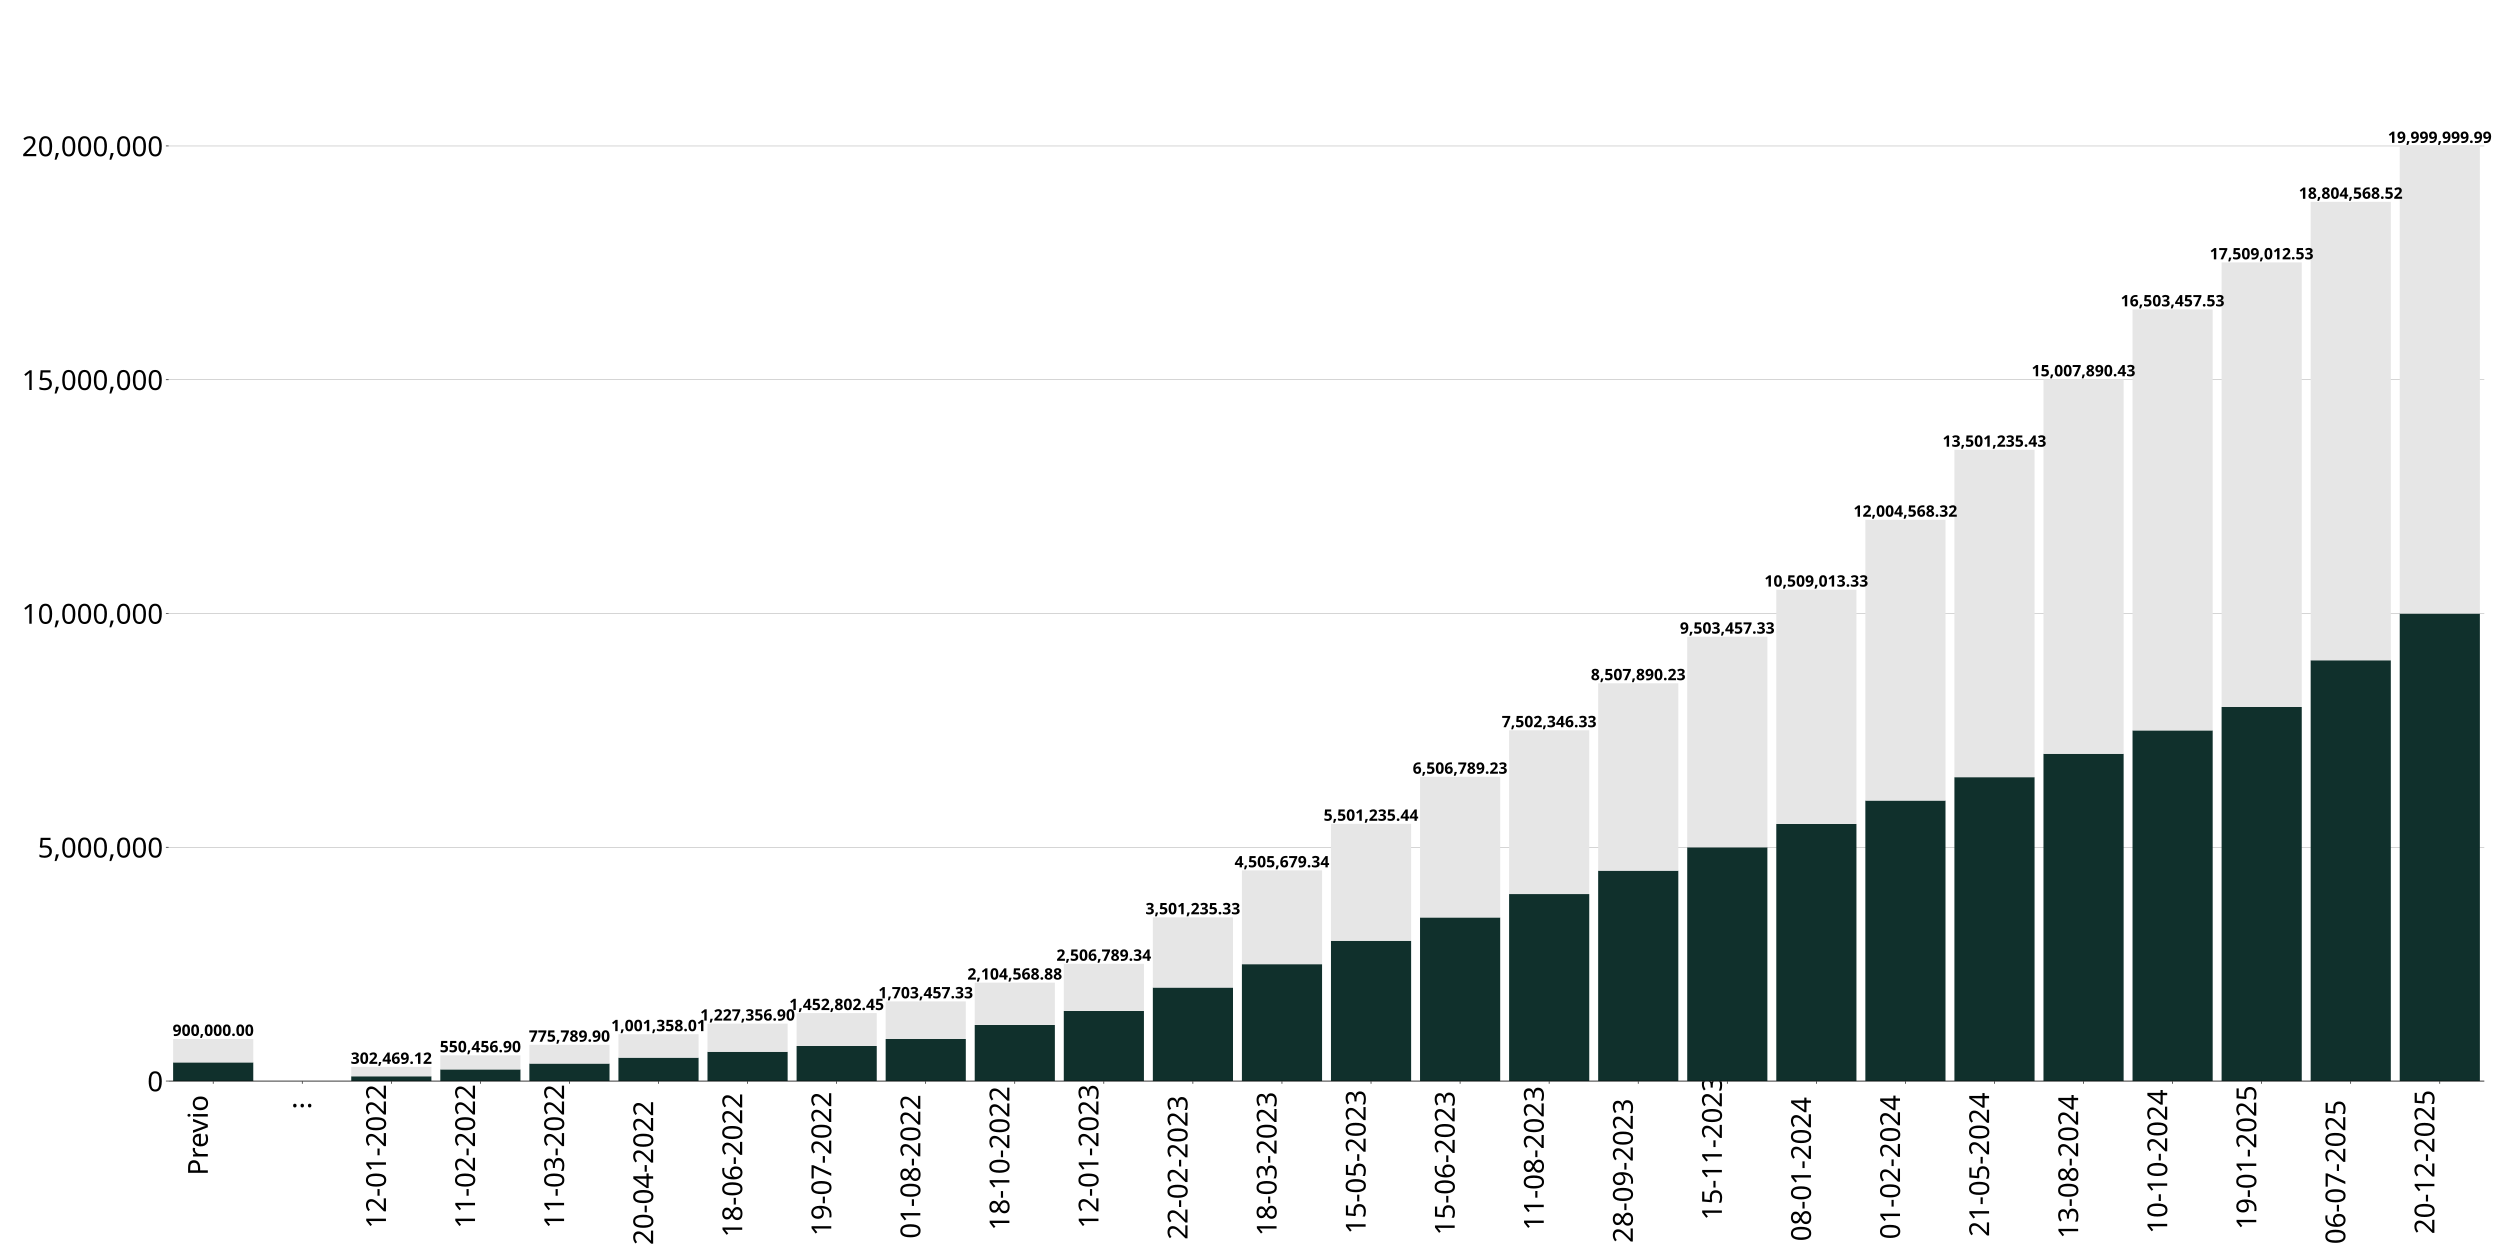
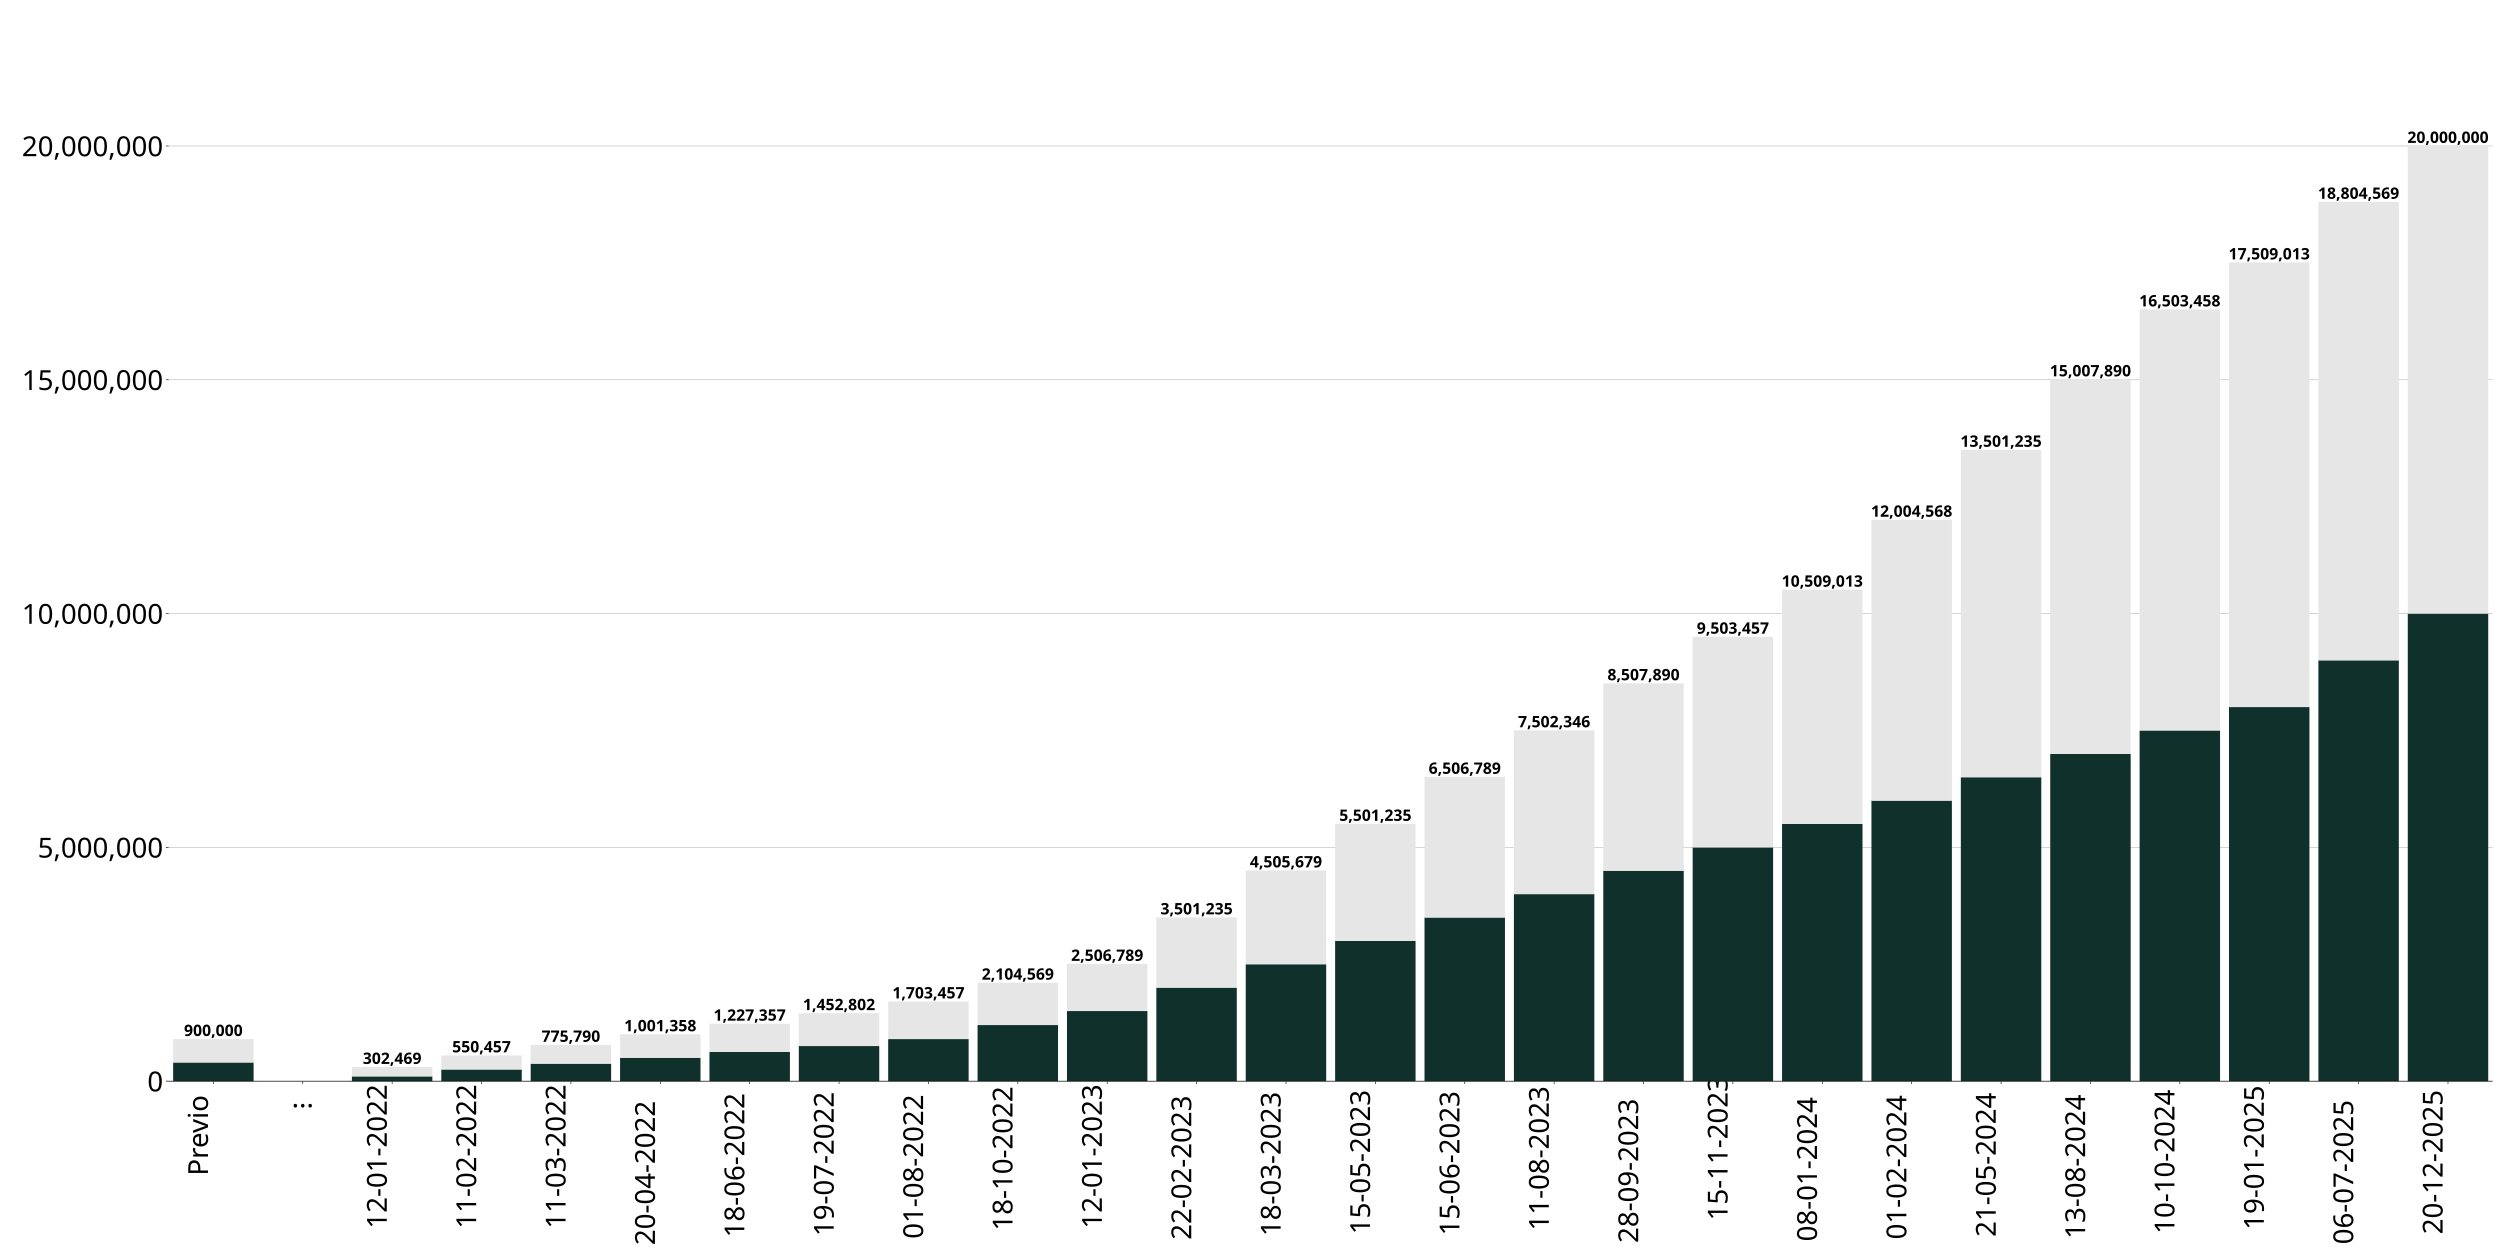
- <svg xmlns="http://www.w3.org/2000/svg" xmlns:xlink="http://www.w3.org/1999/xlink" width="3166.3pt" height="1584pt" version="1.1" viewBox="0 0 3166.3 1584">
+ <svg xmlns="http://www.w3.org/2000/svg" xmlns:xlink="http://www.w3.org/1999/xlink" width="3166pt" height="1584pt" version="1.1" viewBox="0 0 3166 1584">
  <defs>
    <style type="text/css">*{stroke-linejoin: round; stroke-linecap: butt}</style>
  </defs>
-   <path d="m0 1584h3166.3v-1584h-3166.3v1584z" opacity="0" />
-   <path d="m213.61 1369.2h2932.8v-1362h-2932.8v1362z" opacity="0" />
+   <path d="m0 1584h3166v-1584h-3166v1584z" opacity="0" />
+   <path d="m213.61 1369.2h2943.1v-1362h-2943.1v1362z" opacity="0" />
  <defs>
    <path id="b" d="m0 0v3.5" stroke="#000" stroke-width=".8" />
  </defs>
-   <use x="270.007" y="1369.16" stroke="#000000" stroke-width=".8" xlink:href="#b" />
-   <text transform="translate(263.22 1488.8) rotate(-90)" font-family="'Montserrat'" font-size="35px" font-weight="500">Previo</text>
-   <use x="382.808" y="1369.16" stroke="#000000" stroke-width=".8" xlink:href="#b" />
-   <text transform="rotate(-0 382.81 1402.1)" x="382.808" y="1402.131" font-family="'Montserrat'" font-size="35px" font-weight="500" text-anchor="middle">...</text>
-   <use x="495.609" y="1369.16" stroke="#000000" stroke-width=".8" xlink:href="#b" />
-   <text transform="translate(488.82 1555.9) rotate(-90)" font-family="'Montserrat'" font-size="35px" font-weight="500">12-01-2022</text>
-   <use x="608.41" y="1369.16" stroke="#000000" stroke-width=".8" xlink:href="#b" />
-   <text transform="translate(601.62 1555.9) rotate(-90)" font-family="'Montserrat'" font-size="35px" font-weight="500">11-02-2022</text>
-   <use x="721.21" y="1369.16" stroke="#000000" stroke-width=".8" xlink:href="#b" />
-   <text transform="translate(714.42 1555.9) rotate(-90)" font-family="'Montserrat'" font-size="35px" font-weight="500">11-03-2022</text>
-   <use x="834.011" y="1369.16" stroke="#000000" stroke-width=".8" xlink:href="#b" />
-   <text transform="translate(827.22 1576.8) rotate(-90)" font-family="'Montserrat'" font-size="35px" font-weight="500">20-04-2022</text>
-   <use x="946.812" y="1369.16" stroke="#000000" stroke-width=".8" xlink:href="#b" />
-   <text transform="translate(940.02 1567) rotate(-90)" font-family="'Montserrat'" font-size="35px" font-weight="500">18-06-2022</text>
-   <use x="1059.613" y="1369.16" stroke="#000000" stroke-width=".8" xlink:href="#b" />
-   <text transform="translate(1052.8 1565.4) rotate(-90)" font-family="'Montserrat'" font-size="35px" font-weight="500">19-07-2022</text>
-   <use x="1172.414" y="1369.16" stroke="#000000" stroke-width=".8" xlink:href="#b" />
-   <text transform="translate(1165.6 1568.8) rotate(-90)" font-family="'Montserrat'" font-size="35px" font-weight="500">01-08-2022</text>
-   <use x="1285.214" y="1369.16" stroke="#000000" stroke-width=".8" xlink:href="#b" />
-   <text transform="translate(1278.4 1558.4) rotate(-90)" font-family="'Montserrat'" font-size="35px" font-weight="500">18-10-2022</text>
-   <use x="1398.015" y="1369.16" stroke="#000000" stroke-width=".8" xlink:href="#b" />
-   <text transform="translate(1391.2 1555.9) rotate(-90)" font-family="'Montserrat'" font-size="35px" font-weight="500">12-01-2023</text>
-   <use x="1510.816" y="1369.16" stroke="#000000" stroke-width=".8" xlink:href="#b" />
-   <text transform="translate(1504 1570.1) rotate(-90)" font-family="'Montserrat'" font-size="35px" font-weight="500">22-02-2023</text>
-   <use x="1623.617" y="1369.16" stroke="#000000" stroke-width=".8" xlink:href="#b" />
-   <text transform="translate(1616.8 1565.4) rotate(-90)" font-family="'Montserrat'" font-size="35px" font-weight="500">18-03-2023</text>
-   <use x="1736.417" y="1369.16" stroke="#000000" stroke-width=".8" xlink:href="#b" />
-   <text transform="translate(1729.6 1563) rotate(-90)" font-family="'Montserrat'" font-size="35px" font-weight="500">15-05-2023</text>
-   <use x="1849.218" y="1369.16" stroke="#000000" stroke-width=".8" xlink:href="#b" />
-   <text transform="translate(1842.4 1564.5) rotate(-90)" font-family="'Montserrat'" font-size="35px" font-weight="500">15-06-2023</text>
-   <use x="1962.019" y="1369.16" stroke="#000000" stroke-width=".8" xlink:href="#b" />
-   <text transform="translate(1955.2 1558.3) rotate(-90)" font-family="'Montserrat'" font-size="35px" font-weight="500">11-08-2023</text>
-   <use x="2074.82" y="1369.16" stroke="#000000" stroke-width=".8" xlink:href="#b" />
-   <text transform="translate(2068 1574.1) rotate(-90)" font-family="'Montserrat'" font-size="35px" font-weight="500">28-09-2023</text>
-   <use x="2187.62" y="1369.16" stroke="#000000" stroke-width=".8" xlink:href="#b" />
-   <text transform="translate(2180.8 1545.5) rotate(-90)" font-family="'Montserrat'" font-size="35px" font-weight="500">15-11-2023</text>
-   <use x="2300.421" y="1369.16" stroke="#000000" stroke-width=".8" xlink:href="#b" />
-   <text transform="translate(2293.6 1572.1) rotate(-90)" font-family="'Montserrat'" font-size="35px" font-weight="500">08-01-2024</text>
-   <use x="2413.222" y="1369.16" stroke="#000000" stroke-width=".8" xlink:href="#b" />
-   <text transform="translate(2406.4 1569.6) rotate(-90)" font-family="'Montserrat'" font-size="35px" font-weight="500">01-02-2024</text>
-   <use x="2526.023" y="1369.16" stroke="#000000" stroke-width=".8" xlink:href="#b" />
-   <text transform="translate(2519.2 1566.4) rotate(-90)" font-family="'Montserrat'" font-size="35px" font-weight="500">21-05-2024</text>
-   <use x="2638.824" y="1369.16" stroke="#000000" stroke-width=".8" xlink:href="#b" />
-   <text transform="translate(2632 1568.8) rotate(-90)" font-family="'Montserrat'" font-size="35px" font-weight="500">13-08-2024</text>
-   <use x="2751.624" y="1369.16" stroke="#000000" stroke-width=".8" xlink:href="#b" />
-   <text transform="translate(2744.8 1562.5) rotate(-90)" font-family="'Montserrat'" font-size="35px" font-weight="500">10-10-2024</text>
-   <use x="2864.425" y="1369.16" stroke="#000000" stroke-width=".8" xlink:href="#b" />
-   <text transform="translate(2857.6 1557.4) rotate(-90)" font-family="'Montserrat'" font-size="35px" font-weight="500">19-01-2025</text>
-   <use x="2977.226" y="1369.16" stroke="#000000" stroke-width=".8" xlink:href="#b" />
-   <text transform="translate(2970.4 1575.8) rotate(-90)" font-family="'Montserrat'" font-size="35px" font-weight="500">06-07-2025</text>
-   <use x="3090.027" y="1369.16" stroke="#000000" stroke-width=".8" xlink:href="#b" />
-   <text transform="translate(3083.2 1563.1) rotate(-90)" font-family="'Montserrat'" font-size="35px" font-weight="500">20-12-2025</text>
-   <path d="m213.61 1369.2h2932.8" clip-path="url(#a)" fill="none" stroke="#b9b9b9" stroke-linecap="square" stroke-width=".75" />
+   <use x="270.206" y="1369.16" stroke="#000000" stroke-width=".8" xlink:href="#b" />
+   <text transform="translate(263.41 1488.8) rotate(-90)" font-family="'Montserrat'" font-size="35px" font-weight="500">Previo</text>
+   <use x="383.403" y="1369.16" stroke="#000000" stroke-width=".8" xlink:href="#b" />
+   <text transform="rotate(-0 383.4 1402.1)" x="383.403" y="1402.131" font-family="'Montserrat'" font-size="35px" font-weight="500" text-anchor="middle">...</text>
+   <use x="496.6" y="1369.16" stroke="#000000" stroke-width=".8" xlink:href="#b" />
+   <text transform="translate(489.81 1555.9) rotate(-90)" font-family="'Montserrat'" font-size="35px" font-weight="500">12-01-2022</text>
+   <use x="609.797" y="1369.16" stroke="#000000" stroke-width=".8" xlink:href="#b" />
+   <text transform="translate(603 1555.9) rotate(-90)" font-family="'Montserrat'" font-size="35px" font-weight="500">11-02-2022</text>
+   <use x="722.994" y="1369.16" stroke="#000000" stroke-width=".8" xlink:href="#b" />
+   <text transform="translate(716.2 1555.9) rotate(-90)" font-family="'Montserrat'" font-size="35px" font-weight="500">11-03-2022</text>
+   <use x="836.191" y="1369.16" stroke="#000000" stroke-width=".8" xlink:href="#b" />
+   <text transform="translate(829.4 1576.8) rotate(-90)" font-family="'Montserrat'" font-size="35px" font-weight="500">20-04-2022</text>
+   <use x="949.388" y="1369.16" stroke="#000000" stroke-width=".8" xlink:href="#b" />
+   <text transform="translate(942.6 1567) rotate(-90)" font-family="'Montserrat'" font-size="35px" font-weight="500">18-06-2022</text>
+   <use x="1062.585" y="1369.16" stroke="#000000" stroke-width=".8" xlink:href="#b" />
+   <text transform="translate(1055.8 1565.4) rotate(-90)" font-family="'Montserrat'" font-size="35px" font-weight="500">19-07-2022</text>
+   <use x="1175.783" y="1369.16" stroke="#000000" stroke-width=".8" xlink:href="#b" />
+   <text transform="translate(1169 1568.8) rotate(-90)" font-family="'Montserrat'" font-size="35px" font-weight="500">01-08-2022</text>
+   <use x="1288.98" y="1369.16" stroke="#000000" stroke-width=".8" xlink:href="#b" />
+   <text transform="translate(1282.2 1558.4) rotate(-90)" font-family="'Montserrat'" font-size="35px" font-weight="500">18-10-2022</text>
+   <use x="1402.177" y="1369.16" stroke="#000000" stroke-width=".8" xlink:href="#b" />
+   <text transform="translate(1395.4 1555.9) rotate(-90)" font-family="'Montserrat'" font-size="35px" font-weight="500">12-01-2023</text>
+   <use x="1515.374" y="1369.16" stroke="#000000" stroke-width=".8" xlink:href="#b" />
+   <text transform="translate(1508.6 1570.1) rotate(-90)" font-family="'Montserrat'" font-size="35px" font-weight="500">22-02-2023</text>
+   <use x="1628.571" y="1369.16" stroke="#000000" stroke-width=".8" xlink:href="#b" />
+   <text transform="translate(1621.8 1565.4) rotate(-90)" font-family="'Montserrat'" font-size="35px" font-weight="500">18-03-2023</text>
+   <use x="1741.768" y="1369.16" stroke="#000000" stroke-width=".8" xlink:href="#b" />
+   <text transform="translate(1735 1563) rotate(-90)" font-family="'Montserrat'" font-size="35px" font-weight="500">15-05-2023</text>
+   <use x="1854.965" y="1369.16" stroke="#000000" stroke-width=".8" xlink:href="#b" />
+   <text transform="translate(1848.2 1564.5) rotate(-90)" font-family="'Montserrat'" font-size="35px" font-weight="500">15-06-2023</text>
+   <use x="1968.162" y="1369.16" stroke="#000000" stroke-width=".8" xlink:href="#b" />
+   <text transform="translate(1961.4 1558.3) rotate(-90)" font-family="'Montserrat'" font-size="35px" font-weight="500">11-08-2023</text>
+   <use x="2081.359" y="1369.16" stroke="#000000" stroke-width=".8" xlink:href="#b" />
+   <text transform="translate(2074.6 1574.1) rotate(-90)" font-family="'Montserrat'" font-size="35px" font-weight="500">28-09-2023</text>
+   <use x="2194.557" y="1369.16" stroke="#000000" stroke-width=".8" xlink:href="#b" />
+   <text transform="translate(2187.8 1545.5) rotate(-90)" font-family="'Montserrat'" font-size="35px" font-weight="500">15-11-2023</text>
+   <use x="2307.754" y="1369.16" stroke="#000000" stroke-width=".8" xlink:href="#b" />
+   <text transform="translate(2301 1572.1) rotate(-90)" font-family="'Montserrat'" font-size="35px" font-weight="500">08-01-2024</text>
+   <use x="2420.951" y="1369.16" stroke="#000000" stroke-width=".8" xlink:href="#b" />
+   <text transform="translate(2414.2 1569.6) rotate(-90)" font-family="'Montserrat'" font-size="35px" font-weight="500">01-02-2024</text>
+   <use x="2534.148" y="1369.16" stroke="#000000" stroke-width=".8" xlink:href="#b" />
+   <text transform="translate(2527.4 1566.4) rotate(-90)" font-family="'Montserrat'" font-size="35px" font-weight="500">21-05-2024</text>
+   <use x="2647.345" y="1369.16" stroke="#000000" stroke-width=".8" xlink:href="#b" />
+   <text transform="translate(2640.6 1568.8) rotate(-90)" font-family="'Montserrat'" font-size="35px" font-weight="500">13-08-2024</text>
+   <use x="2760.542" y="1369.16" stroke="#000000" stroke-width=".8" xlink:href="#b" />
+   <text transform="translate(2753.7 1562.5) rotate(-90)" font-family="'Montserrat'" font-size="35px" font-weight="500">10-10-2024</text>
+   <use x="2873.739" y="1369.16" stroke="#000000" stroke-width=".8" xlink:href="#b" />
+   <text transform="translate(2866.9 1557.4) rotate(-90)" font-family="'Montserrat'" font-size="35px" font-weight="500">19-01-2025</text>
+   <use x="2986.936" y="1369.16" stroke="#000000" stroke-width=".8" xlink:href="#b" />
+   <text transform="translate(2980.1 1575.8) rotate(-90)" font-family="'Montserrat'" font-size="35px" font-weight="500">06-07-2025</text>
+   <use x="3100.133" y="1369.16" stroke="#000000" stroke-width=".8" xlink:href="#b" />
+   <text transform="translate(3093.3 1563.1) rotate(-90)" font-family="'Montserrat'" font-size="35px" font-weight="500">20-12-2025</text>
+   <path d="m213.61 1369.2h2943.1" clip-path="url(#a)" fill="none" stroke="#b9b9b9" stroke-linecap="square" stroke-width=".75" />
  <defs>
    <path id="c" d="m0 0h-3.5" stroke="#000" stroke-width=".8" />
  </defs>
  <use x="213.607" y="1369.16" stroke="#000000" stroke-width=".8" xlink:href="#c" />
  <text transform="rotate(-0 206.61 1382.1)" x="206.607" y="1382.146" font-family="'Montserrat'" font-size="35px" font-weight="500" text-anchor="end">0</text>
-   <path d="m213.61 1073.1h2932.8" clip-path="url(#a)" fill="none" stroke="#b9b9b9" stroke-linecap="square" stroke-width=".75" />
+   <path d="m213.61 1073.1h2943.1" clip-path="url(#a)" fill="none" stroke="#b9b9b9" stroke-linecap="square" stroke-width=".75" />
  <use x="213.607" y="1073.082" stroke="#000000" stroke-width=".8" xlink:href="#c" />
  <text transform="rotate(-0 206.61 1086.1)" x="206.607" y="1086.067" font-family="'Montserrat'" font-size="35px" font-weight="500" text-anchor="end">5,000,000</text>
-   <path d="m213.61 777h2932.8" clip-path="url(#a)" fill="none" stroke="#b9b9b9" stroke-linecap="square" stroke-width=".75" />
+   <path d="m213.61 777h2943.1" clip-path="url(#a)" fill="none" stroke="#b9b9b9" stroke-linecap="square" stroke-width=".75" />
  <use x="213.607" y="777.003" stroke="#000000" stroke-width=".8" xlink:href="#c" />
  <text transform="rotate(-0 206.61 789.99)" x="206.607" y="789.989" font-family="'Montserrat'" font-size="35px" font-weight="500" text-anchor="end">10,000,000</text>
-   <path d="m213.61 480.93h2932.8" clip-path="url(#a)" fill="none" stroke="#b9b9b9" stroke-linecap="square" stroke-width=".75" />
+   <path d="m213.61 480.93h2943.1" clip-path="url(#a)" fill="none" stroke="#b9b9b9" stroke-linecap="square" stroke-width=".75" />
  <use x="213.607" y="480.925" stroke="#000000" stroke-width=".8" xlink:href="#c" />
  <text transform="rotate(-0 206.61 493.91)" x="206.607" y="493.911" font-family="'Montserrat'" font-size="35px" font-weight="500" text-anchor="end">15,000,000</text>
-   <path d="m213.61 184.85h2932.8" clip-path="url(#a)" fill="none" stroke="#b9b9b9" stroke-linecap="square" stroke-width=".75" />
+   <path d="m213.61 184.85h2943.1" clip-path="url(#a)" fill="none" stroke="#b9b9b9" stroke-linecap="square" stroke-width=".75" />
  <use x="213.607" y="184.847" stroke="#000000" stroke-width=".8" xlink:href="#c" />
  <text transform="rotate(-0 206.61 197.83)" x="206.607" y="197.833" font-family="'Montserrat'" font-size="35px" font-weight="500" text-anchor="end">20,000,000</text>
-   <path d="m219.25 1369.2h101.52v-23.686h-101.52z" clip-path="url(#a)" fill="#10302c" />
-   <path d="m219.25 1345.5h101.52v-29.608h-101.52z" clip-path="url(#a)" fill="#e6e6e6" />
-   <path d="m444.85 1369.2h101.52v-6.061h-101.52z" clip-path="url(#a)" fill="#10302c" />
-   <path d="m444.85 1363.1h101.52v-11.85h-101.52z" clip-path="url(#a)" fill="#e6e6e6" />
-   <path d="m557.65 1369.2h101.52v-14.804h-101.52z" clip-path="url(#a)" fill="#10302c" />
-   <path d="m557.65 1354.4h101.52v-17.792h-101.52z" clip-path="url(#a)" fill="#e6e6e6" />
-   <path d="m670.45 1369.2h101.52v-22.206h-101.52z" clip-path="url(#a)" fill="#10302c" />
-   <path d="m670.45 1347h101.52v-23.733h-101.52z" clip-path="url(#a)" fill="#e6e6e6" />
-   <path d="m783.25 1369.2h101.52v-29.615h-101.52z" clip-path="url(#a)" fill="#10302c" />
-   <path d="m783.25 1339.5h101.52v-29.681h-101.52z" clip-path="url(#a)" fill="#e6e6e6" />
-   <path d="m896.05 1369.2h101.52v-37.057h-101.52z" clip-path="url(#a)" fill="#10302c" />
-   <path d="m896.05 1332.1h101.52v-35.622h-101.52z" clip-path="url(#a)" fill="#e6e6e6" />
-   <path d="m1008.9 1369.2h101.52v-44.439h-101.52z" clip-path="url(#a)" fill="#10302c" />
-   <path d="m1008.9 1324.7h101.52v-41.59h-101.52z" clip-path="url(#a)" fill="#e6e6e6" />
-   <path d="m1121.7 1369.2h101.52v-53.294h-101.52z" clip-path="url(#a)" fill="#10302c" />
-   <path d="m1121.7 1315.9h101.52v-47.577h-101.52z" clip-path="url(#a)" fill="#e6e6e6" />
-   <path d="m1234.5 1369.2h101.52v-71.059h-101.52z" clip-path="url(#a)" fill="#10302c" />
-   <path d="m1234.5 1298.1h101.52v-53.565h-101.52z" clip-path="url(#a)" fill="#e6e6e6" />
-   <path d="m1347.3 1369.2h101.52v-88.823h-101.52z" clip-path="url(#a)" fill="#10302c" />
-   <path d="m1347.3 1280.3h101.52v-59.618h-101.52z" clip-path="url(#a)" fill="#e6e6e6" />
-   <path d="m1460.1 1369.2h101.52v-118.43h-101.52z" clip-path="url(#a)" fill="#10302c" />
-   <path d="m1460.1 1250.7h101.52v-88.897h-101.52z" clip-path="url(#a)" fill="#e6e6e6" />
-   <path d="m1572.9 1369.2h101.52v-148.04h-101.52z" clip-path="url(#a)" fill="#10302c" />
-   <path d="m1572.9 1221.1h101.52v-118.77h-101.52z" clip-path="url(#a)" fill="#e6e6e6" />
-   <path d="m1685.7 1369.2h101.52v-177.65h-101.52z" clip-path="url(#a)" fill="#10302c" />
-   <path d="m1685.7 1191.5h101.52v-148.11h-101.52z" clip-path="url(#a)" fill="#e6e6e6" />
-   <path d="m1798.5 1369.2h101.52v-207.25h-101.52z" clip-path="url(#a)" fill="#10302c" />
-   <path d="m1798.5 1161.9h101.52v-178.05h-101.52z" clip-path="url(#a)" fill="#e6e6e6" />
-   <path d="m1911.3 1369.2h101.52v-236.86h-101.52z" clip-path="url(#a)" fill="#10302c" />
-   <path d="m1911.3 1132.3h101.52v-207.39h-101.52z" clip-path="url(#a)" fill="#e6e6e6" />
-   <path d="m2024.1 1369.2h101.52v-266.47h-101.52z" clip-path="url(#a)" fill="#10302c" />
-   <path d="m2024.1 1102.7h101.52v-237.33h-101.52z" clip-path="url(#a)" fill="#e6e6e6" />
-   <path d="m2136.9 1369.2h101.52v-296.08h-101.52z" clip-path="url(#a)" fill="#10302c" />
-   <path d="m2136.9 1073.1h101.52v-266.68h-101.52z" clip-path="url(#a)" fill="#e6e6e6" />
-   <path d="m2249.7 1369.2h101.52v-325.69h-101.52z" clip-path="url(#a)" fill="#10302c" />
-   <path d="m2249.7 1043.5h101.52v-296.61h-101.52z" clip-path="url(#a)" fill="#e6e6e6" />
-   <path d="m2362.5 1369.2h101.52v-355.29h-101.52z" clip-path="url(#a)" fill="#10302c" />
-   <path d="m2362.5 1013.9h101.52v-355.56h-101.52z" clip-path="url(#a)" fill="#e6e6e6" />
-   <path d="m2475.3 1369.2h101.52v-384.9h-101.52z" clip-path="url(#a)" fill="#10302c" />
-   <path d="m2475.3 984.26h101.52v-414.58h-101.52z" clip-path="url(#a)" fill="#e6e6e6" />
-   <path d="m2588.1 1369.2h101.52v-414.51h-101.52z" clip-path="url(#a)" fill="#10302c" />
-   <path d="m2588.1 954.65h101.52v-474.19h-101.52z" clip-path="url(#a)" fill="#e6e6e6" />
-   <path d="m2700.9 1369.2h101.52v-444.12h-101.52z" clip-path="url(#a)" fill="#10302c" />
-   <path d="m2700.9 925.04h101.52v-533.15h-101.52z" clip-path="url(#a)" fill="#e6e6e6" />
-   <path d="m2813.7 1369.2h101.52v-473.73h-101.52z" clip-path="url(#a)" fill="#10302c" />
-   <path d="m2813.7 895.43h101.52v-563.08h-101.52z" clip-path="url(#a)" fill="#e6e6e6" />
-   <path d="m2926.5 1369.2h101.52v-532.94h-101.52z" clip-path="url(#a)" fill="#10302c" />
-   <path d="m2926.5 836.22h101.52v-580.58h-101.52z" clip-path="url(#a)" fill="#e6e6e6" />
-   <path d="m3039.3 1369.2h101.52v-592.16h-101.52z" clip-path="url(#a)" fill="#10302c" />
-   <path d="m3039.3 777h101.52v-592.16h-101.52z" clip-path="url(#a)" fill="#e6e6e6" />
-   <path d="m213.61 1369.2h2932.8" fill="none" stroke="#000" stroke-linecap="square" stroke-width=".8" />
-   <text transform="rotate(-0 270.01 1312)" x="270.007" y="1311.985" font-family="'Montserrat'" font-size="20px" font-weight="700" text-anchor="middle">900,000.00</text>
-   <text transform="rotate(-0 495.61 1347.4)" x="495.609" y="1347.368" font-family="'Montserrat'" font-size="20px" font-weight="700" text-anchor="middle">302,469.12</text>
-   <text transform="rotate(-0 608.41 1332.7)" x="608.41" y="1332.683" font-family="'Montserrat'" font-size="20px" font-weight="700" text-anchor="middle">550,456.90</text>
-   <text transform="rotate(-0 721.21 1319.3)" x="721.21" y="1319.34" font-family="'Montserrat'" font-size="20px" font-weight="700" text-anchor="middle">775,789.90</text>
-   <text transform="rotate(-0 834.01 1306)" x="834.011" y="1305.983" font-family="'Montserrat'" font-size="20px" font-weight="700" text-anchor="middle">1,001,358.01</text>
-   <text transform="rotate(-0 946.81 1292.6)" x="946.812" y="1292.6" font-family="'Montserrat'" font-size="20px" font-weight="700" text-anchor="middle">1,227,356.90</text>
-   <text transform="rotate(-0 1059.6 1279.3)" x="1059.613" y="1279.25" font-family="'Montserrat'" font-size="20px" font-weight="700" text-anchor="middle">1,452,802.45</text>
-   <text transform="rotate(-0 1172.4 1264.4)" x="1172.414" y="1264.407" font-family="'Montserrat'" font-size="20px" font-weight="700" text-anchor="middle">1,703,457.33</text>
-   <text transform="rotate(-0 1285.2 1240.7)" x="1285.214" y="1240.655" font-family="'Montserrat'" font-size="20px" font-weight="700" text-anchor="middle">2,104,568.88</text>
-   <text transform="rotate(-0 1398 1216.8)" x="1398.015" y="1216.838" font-family="'Montserrat'" font-size="20px" font-weight="700" text-anchor="middle">2,506,789.34</text>
-   <text transform="rotate(-0 1510.8 1158)" x="1510.816" y="1157.951" font-family="'Montserrat'" font-size="20px" font-weight="700" text-anchor="middle">3,501,235.33</text>
-   <text transform="rotate(-0 1623.6 1098.5)" x="1623.617" y="1098.472" font-family="'Montserrat'" font-size="20px" font-weight="700" text-anchor="middle">4,505,679.34</text>
-   <text transform="rotate(-0 1736.4 1039.5)" x="1736.417" y="1039.52" font-family="'Montserrat'" font-size="20px" font-weight="700" text-anchor="middle">5,501,235.44</text>
-   <text transform="rotate(-0 1849.2 979.97)" x="1849.218" y="979.975" font-family="'Montserrat'" font-size="20px" font-weight="700" text-anchor="middle">6,506,789.23</text>
-   <text transform="rotate(-0 1962 921.02)" x="1962.019" y="921.022" font-family="'Montserrat'" font-size="20px" font-weight="700" text-anchor="middle">7,502,346.33</text>
-   <text transform="rotate(-0 2074.8 861.48)" x="2074.82" y="861.478" font-family="'Montserrat'" font-size="20px" font-weight="700" text-anchor="middle">8,507,890.23</text>
-   <text transform="rotate(-0 2187.6 802.53)" x="2187.62" y="802.525" font-family="'Montserrat'" font-size="20px" font-weight="700" text-anchor="middle">9,503,457.33</text>
-   <text transform="rotate(-0 2300.4 742.98)" x="2300.421" y="742.981" font-family="'Montserrat'" font-size="20px" font-weight="700" text-anchor="middle">10,509,013.33</text>
-   <text transform="rotate(-0 2413.2 654.42)" x="2413.222" y="654.42" font-family="'Montserrat'" font-size="20px" font-weight="700" text-anchor="middle">12,004,568.32</text>
-   <text transform="rotate(-0 2526 565.79)" x="2526.023" y="565.794" font-family="'Montserrat'" font-size="20px" font-weight="700" text-anchor="middle">13,501,235.43</text>
-   <text transform="rotate(-0 2638.8 476.58)" x="2638.824" y="476.577" font-family="'Montserrat'" font-size="20px" font-weight="700" text-anchor="middle">15,007,890.43</text>
-   <text transform="rotate(-0 2751.6 388.02)" x="2751.624" y="388.016" font-family="'Montserrat'" font-size="20px" font-weight="700" text-anchor="middle">16,503,457.53</text>
-   <text transform="rotate(-0 2864.4 328.47)" x="2864.425" y="328.471" font-family="'Montserrat'" font-size="20px" font-weight="700" text-anchor="middle">17,509,012.53</text>
-   <text transform="rotate(-0 2977.2 251.75)" x="2977.226" y="251.754" font-family="'Montserrat'" font-size="20px" font-weight="700" text-anchor="middle">18,804,568.52</text>
-   <text transform="rotate(-0 3090 180.97)" x="3090.027" y="180.966" font-family="'Montserrat'" font-size="20px" font-weight="700" text-anchor="middle">19,999,999.99</text>
+   <path d="m219.27 1369.2h101.88v-23.686h-101.88z" clip-path="url(#a)" fill="#10302c" />
+   <path d="m219.27 1345.5h101.88v-29.608h-101.88z" clip-path="url(#a)" fill="#e6e6e6" />
+   <path d="m445.66 1369.2h101.88v-6.061h-101.88z" clip-path="url(#a)" fill="#10302c" />
+   <path d="m445.66 1363.1h101.88v-11.85h-101.88z" clip-path="url(#a)" fill="#e6e6e6" />
+   <path d="m558.86 1369.2h101.88v-14.804h-101.88z" clip-path="url(#a)" fill="#10302c" />
+   <path d="m558.86 1354.4h101.88v-17.792h-101.88z" clip-path="url(#a)" fill="#e6e6e6" />
+   <path d="m672.06 1369.2h101.88v-22.206h-101.88z" clip-path="url(#a)" fill="#10302c" />
+   <path d="m672.06 1347h101.88v-23.733h-101.88z" clip-path="url(#a)" fill="#e6e6e6" />
+   <path d="m785.25 1369.2h101.88v-29.615h-101.88z" clip-path="url(#a)" fill="#10302c" />
+   <path d="m785.25 1339.5h101.88v-29.681h-101.88z" clip-path="url(#a)" fill="#e6e6e6" />
+   <path d="m898.45 1369.2h101.88v-37.057h-101.88z" clip-path="url(#a)" fill="#10302c" />
+   <path d="m898.45 1332.1h101.88v-35.622h-101.88z" clip-path="url(#a)" fill="#e6e6e6" />
+   <path d="m1011.6 1369.2h101.88v-44.439h-101.88z" clip-path="url(#a)" fill="#10302c" />
+   <path d="m1011.6 1324.7h101.88v-41.59h-101.88z" clip-path="url(#a)" fill="#e6e6e6" />
+   <path d="m1124.8 1369.2h101.88v-53.294h-101.88z" clip-path="url(#a)" fill="#10302c" />
+   <path d="m1124.8 1315.9h101.88v-47.577h-101.88z" clip-path="url(#a)" fill="#e6e6e6" />
+   <path d="m1238 1369.2h101.88v-71.059h-101.88z" clip-path="url(#a)" fill="#10302c" />
+   <path d="m1238 1298.1h101.88v-53.565h-101.88z" clip-path="url(#a)" fill="#e6e6e6" />
+   <path d="m1351.2 1369.2h101.88v-88.823h-101.88z" clip-path="url(#a)" fill="#10302c" />
+   <path d="m1351.2 1280.3h101.88v-59.618h-101.88z" clip-path="url(#a)" fill="#e6e6e6" />
+   <path d="m1464.4 1369.2h101.88v-118.43h-101.88z" clip-path="url(#a)" fill="#10302c" />
+   <path d="m1464.4 1250.7h101.88v-88.897h-101.88z" clip-path="url(#a)" fill="#e6e6e6" />
+   <path d="m1577.6 1369.2h101.88v-148.04h-101.88z" clip-path="url(#a)" fill="#10302c" />
+   <path d="m1577.6 1221.1h101.88v-118.77h-101.88z" clip-path="url(#a)" fill="#e6e6e6" />
+   <path d="m1690.8 1369.2h101.88v-177.65h-101.88z" clip-path="url(#a)" fill="#10302c" />
+   <path d="m1690.8 1191.5h101.88v-148.11h-101.88z" clip-path="url(#a)" fill="#e6e6e6" />
+   <path d="m1804 1369.2h101.88v-207.25h-101.88z" clip-path="url(#a)" fill="#10302c" />
+   <path d="m1804 1161.9h101.88v-178.05h-101.88z" clip-path="url(#a)" fill="#e6e6e6" />
+   <path d="m1917.2 1369.2h101.88v-236.86h-101.88z" clip-path="url(#a)" fill="#10302c" />
+   <path d="m1917.2 1132.3h101.88v-207.39h-101.88z" clip-path="url(#a)" fill="#e6e6e6" />
+   <path d="m2030.4 1369.2h101.88v-266.47h-101.88z" clip-path="url(#a)" fill="#10302c" />
+   <path d="m2030.4 1102.7h101.88v-237.33h-101.88z" clip-path="url(#a)" fill="#e6e6e6" />
+   <path d="m2143.6 1369.2h101.88v-296.08h-101.88z" clip-path="url(#a)" fill="#10302c" />
+   <path d="m2143.6 1073.1h101.88v-266.68h-101.88z" clip-path="url(#a)" fill="#e6e6e6" />
+   <path d="m2256.8 1369.2h101.88v-325.69h-101.88z" clip-path="url(#a)" fill="#10302c" />
+   <path d="m2256.8 1043.5h101.88v-296.61h-101.88z" clip-path="url(#a)" fill="#e6e6e6" />
+   <path d="m2370 1369.2h101.88v-355.29h-101.88z" clip-path="url(#a)" fill="#10302c" />
+   <path d="m2370 1013.9h101.88v-355.56h-101.88z" clip-path="url(#a)" fill="#e6e6e6" />
+   <path d="m2483.2 1369.2h101.88v-384.9h-101.88z" clip-path="url(#a)" fill="#10302c" />
+   <path d="m2483.2 984.26h101.88v-414.58h-101.88z" clip-path="url(#a)" fill="#e6e6e6" />
+   <path d="m2596.4 1369.2h101.88v-414.51h-101.88z" clip-path="url(#a)" fill="#10302c" />
+   <path d="m2596.4 954.65h101.88v-474.19h-101.88z" clip-path="url(#a)" fill="#e6e6e6" />
+   <path d="m2709.6 1369.2h101.88v-444.12h-101.88z" clip-path="url(#a)" fill="#10302c" />
+   <path d="m2709.6 925.04h101.88v-533.15h-101.88z" clip-path="url(#a)" fill="#e6e6e6" />
+   <path d="m2822.8 1369.2h101.88v-473.73h-101.88z" clip-path="url(#a)" fill="#10302c" />
+   <path d="m2822.8 895.43h101.88v-563.08h-101.88z" clip-path="url(#a)" fill="#e6e6e6" />
+   <path d="m2936 1369.2h101.88v-532.94h-101.88z" clip-path="url(#a)" fill="#10302c" />
+   <path d="m2936 836.22h101.88v-580.58h-101.88z" clip-path="url(#a)" fill="#e6e6e6" />
+   <path d="m3049.2 1369.2h101.88v-592.16h-101.88z" clip-path="url(#a)" fill="#10302c" />
+   <path d="m3049.2 777h101.88v-592.16h-101.88z" clip-path="url(#a)" fill="#e6e6e6" />
+   <path d="m213.61 1369.2h2943.1" fill="none" stroke="#000" stroke-linecap="square" stroke-width=".8" />
+   <text transform="rotate(-0 270.21 1312)" x="270.206" y="1311.985" font-family="'Montserrat'" font-size="20px" font-weight="700" text-anchor="middle">900,000</text>
+   <text transform="rotate(-0 496.6 1347.4)" x="496.6" y="1347.368" font-family="'Montserrat'" font-size="20px" font-weight="700" text-anchor="middle">302,469</text>
+   <text transform="rotate(-0 609.8 1332.7)" x="609.797" y="1332.683" font-family="'Montserrat'" font-size="20px" font-weight="700" text-anchor="middle">550,457</text>
+   <text transform="rotate(-0 722.99 1319.3)" x="722.994" y="1319.34" font-family="'Montserrat'" font-size="20px" font-weight="700" text-anchor="middle">775,790</text>
+   <text transform="rotate(-0 836.19 1306)" x="836.191" y="1305.983" font-family="'Montserrat'" font-size="20px" font-weight="700" text-anchor="middle">1,001,358</text>
+   <text transform="rotate(-0 949.39 1292.6)" x="949.388" y="1292.6" font-family="'Montserrat'" font-size="20px" font-weight="700" text-anchor="middle">1,227,357</text>
+   <text transform="rotate(-0 1062.6 1279.3)" x="1062.585" y="1279.25" font-family="'Montserrat'" font-size="20px" font-weight="700" text-anchor="middle">1,452,802</text>
+   <text transform="rotate(-0 1175.8 1264.4)" x="1175.783" y="1264.407" font-family="'Montserrat'" font-size="20px" font-weight="700" text-anchor="middle">1,703,457</text>
+   <text transform="rotate(-0 1289 1240.7)" x="1288.98" y="1240.655" font-family="'Montserrat'" font-size="20px" font-weight="700" text-anchor="middle">2,104,569</text>
+   <text transform="rotate(-0 1402.2 1216.8)" x="1402.177" y="1216.838" font-family="'Montserrat'" font-size="20px" font-weight="700" text-anchor="middle">2,506,789</text>
+   <text transform="rotate(-0 1515.4 1158)" x="1515.374" y="1157.951" font-family="'Montserrat'" font-size="20px" font-weight="700" text-anchor="middle">3,501,235</text>
+   <text transform="rotate(-0 1628.6 1098.5)" x="1628.571" y="1098.472" font-family="'Montserrat'" font-size="20px" font-weight="700" text-anchor="middle">4,505,679</text>
+   <text transform="rotate(-0 1741.8 1039.5)" x="1741.768" y="1039.52" font-family="'Montserrat'" font-size="20px" font-weight="700" text-anchor="middle">5,501,235</text>
+   <text transform="rotate(-0 1855 979.97)" x="1854.965" y="979.975" font-family="'Montserrat'" font-size="20px" font-weight="700" text-anchor="middle">6,506,789</text>
+   <text transform="rotate(-0 1968.2 921.02)" x="1968.162" y="921.022" font-family="'Montserrat'" font-size="20px" font-weight="700" text-anchor="middle">7,502,346</text>
+   <text transform="rotate(-0 2081.4 861.48)" x="2081.359" y="861.478" font-family="'Montserrat'" font-size="20px" font-weight="700" text-anchor="middle">8,507,890</text>
+   <text transform="rotate(-0 2194.6 802.53)" x="2194.557" y="802.525" font-family="'Montserrat'" font-size="20px" font-weight="700" text-anchor="middle">9,503,457</text>
+   <text transform="rotate(-0 2307.8 742.98)" x="2307.754" y="742.981" font-family="'Montserrat'" font-size="20px" font-weight="700" text-anchor="middle">10,509,013</text>
+   <text transform="rotate(-0 2421 654.42)" x="2420.951" y="654.42" font-family="'Montserrat'" font-size="20px" font-weight="700" text-anchor="middle">12,004,568</text>
+   <text transform="rotate(-0 2534.1 565.79)" x="2534.148" y="565.794" font-family="'Montserrat'" font-size="20px" font-weight="700" text-anchor="middle">13,501,235</text>
+   <text transform="rotate(-0 2647.3 476.58)" x="2647.345" y="476.577" font-family="'Montserrat'" font-size="20px" font-weight="700" text-anchor="middle">15,007,890</text>
+   <text transform="rotate(-0 2760.5 388.02)" x="2760.542" y="388.016" font-family="'Montserrat'" font-size="20px" font-weight="700" text-anchor="middle">16,503,458</text>
+   <text transform="rotate(-0 2873.7 328.47)" x="2873.739" y="328.471" font-family="'Montserrat'" font-size="20px" font-weight="700" text-anchor="middle">17,509,013</text>
+   <text transform="rotate(-0 2986.9 251.75)" x="2986.936" y="251.754" font-family="'Montserrat'" font-size="20px" font-weight="700" text-anchor="middle">18,804,569</text>
+   <text transform="rotate(-0 3100.1 180.97)" x="3100.133" y="180.966" font-family="'Montserrat'" font-size="20px" font-weight="700" text-anchor="middle">20,000,000</text>
  <defs>
    <clipPath id="a">
-       <rect x="213.61" y="7.2" width="2932.8" height="1362" />
+       <rect x="213.61" y="7.2" width="2943.1" height="1362" />
    </clipPath>
  </defs>
</svg>
